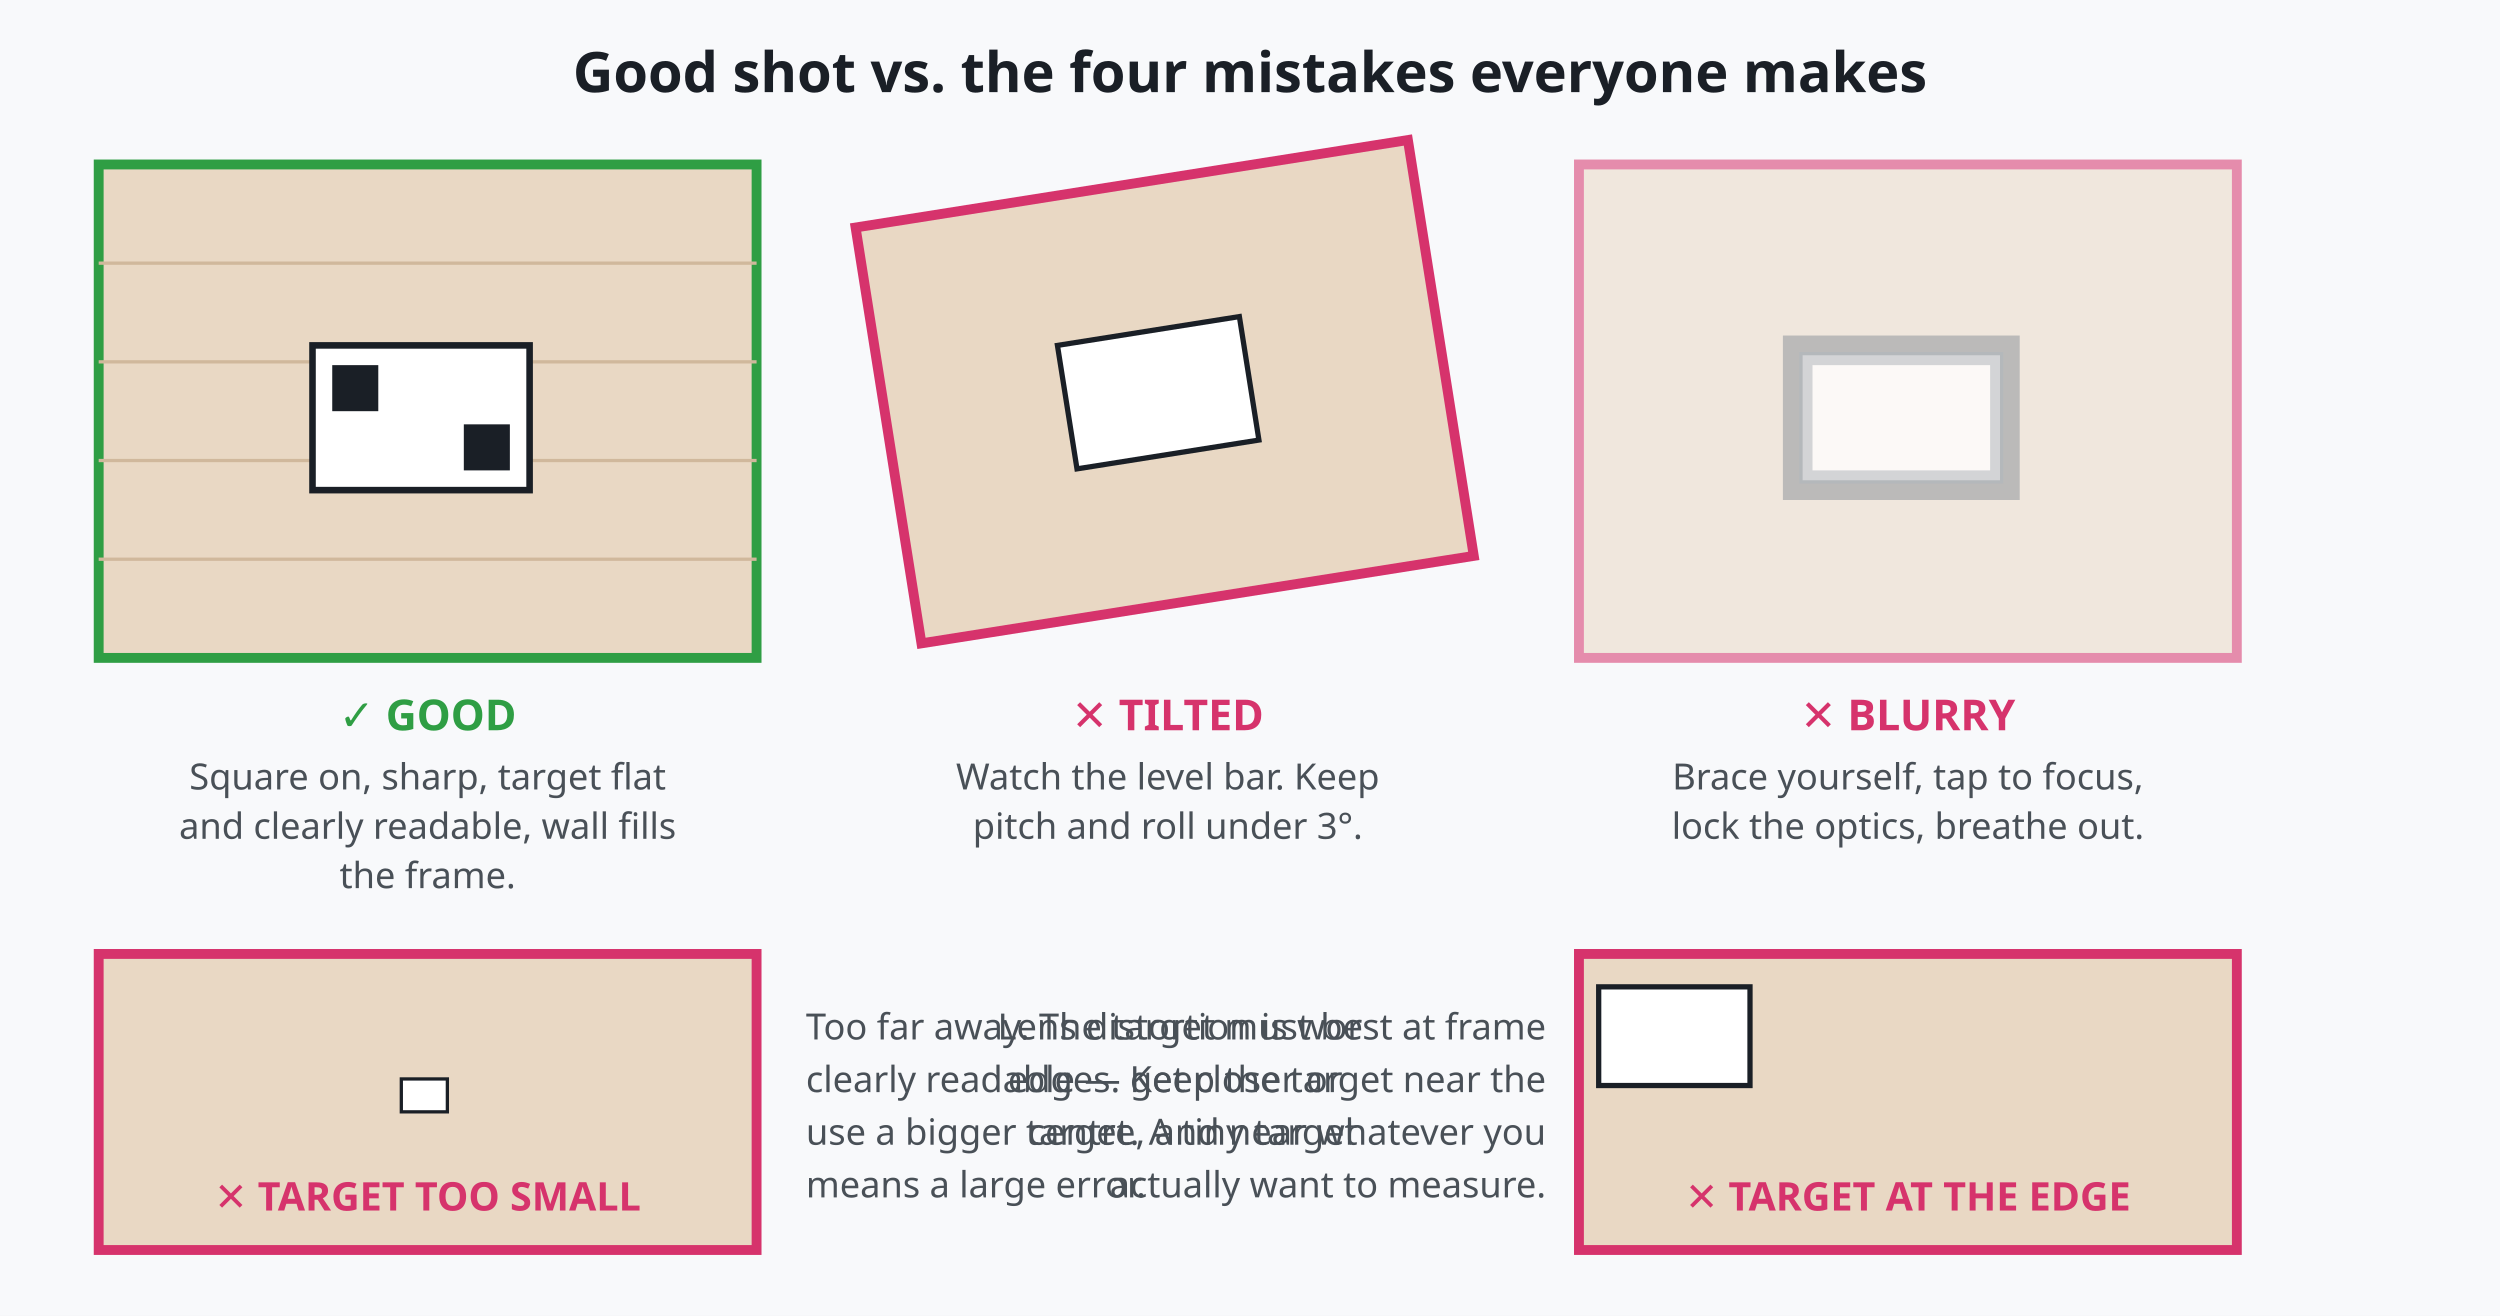
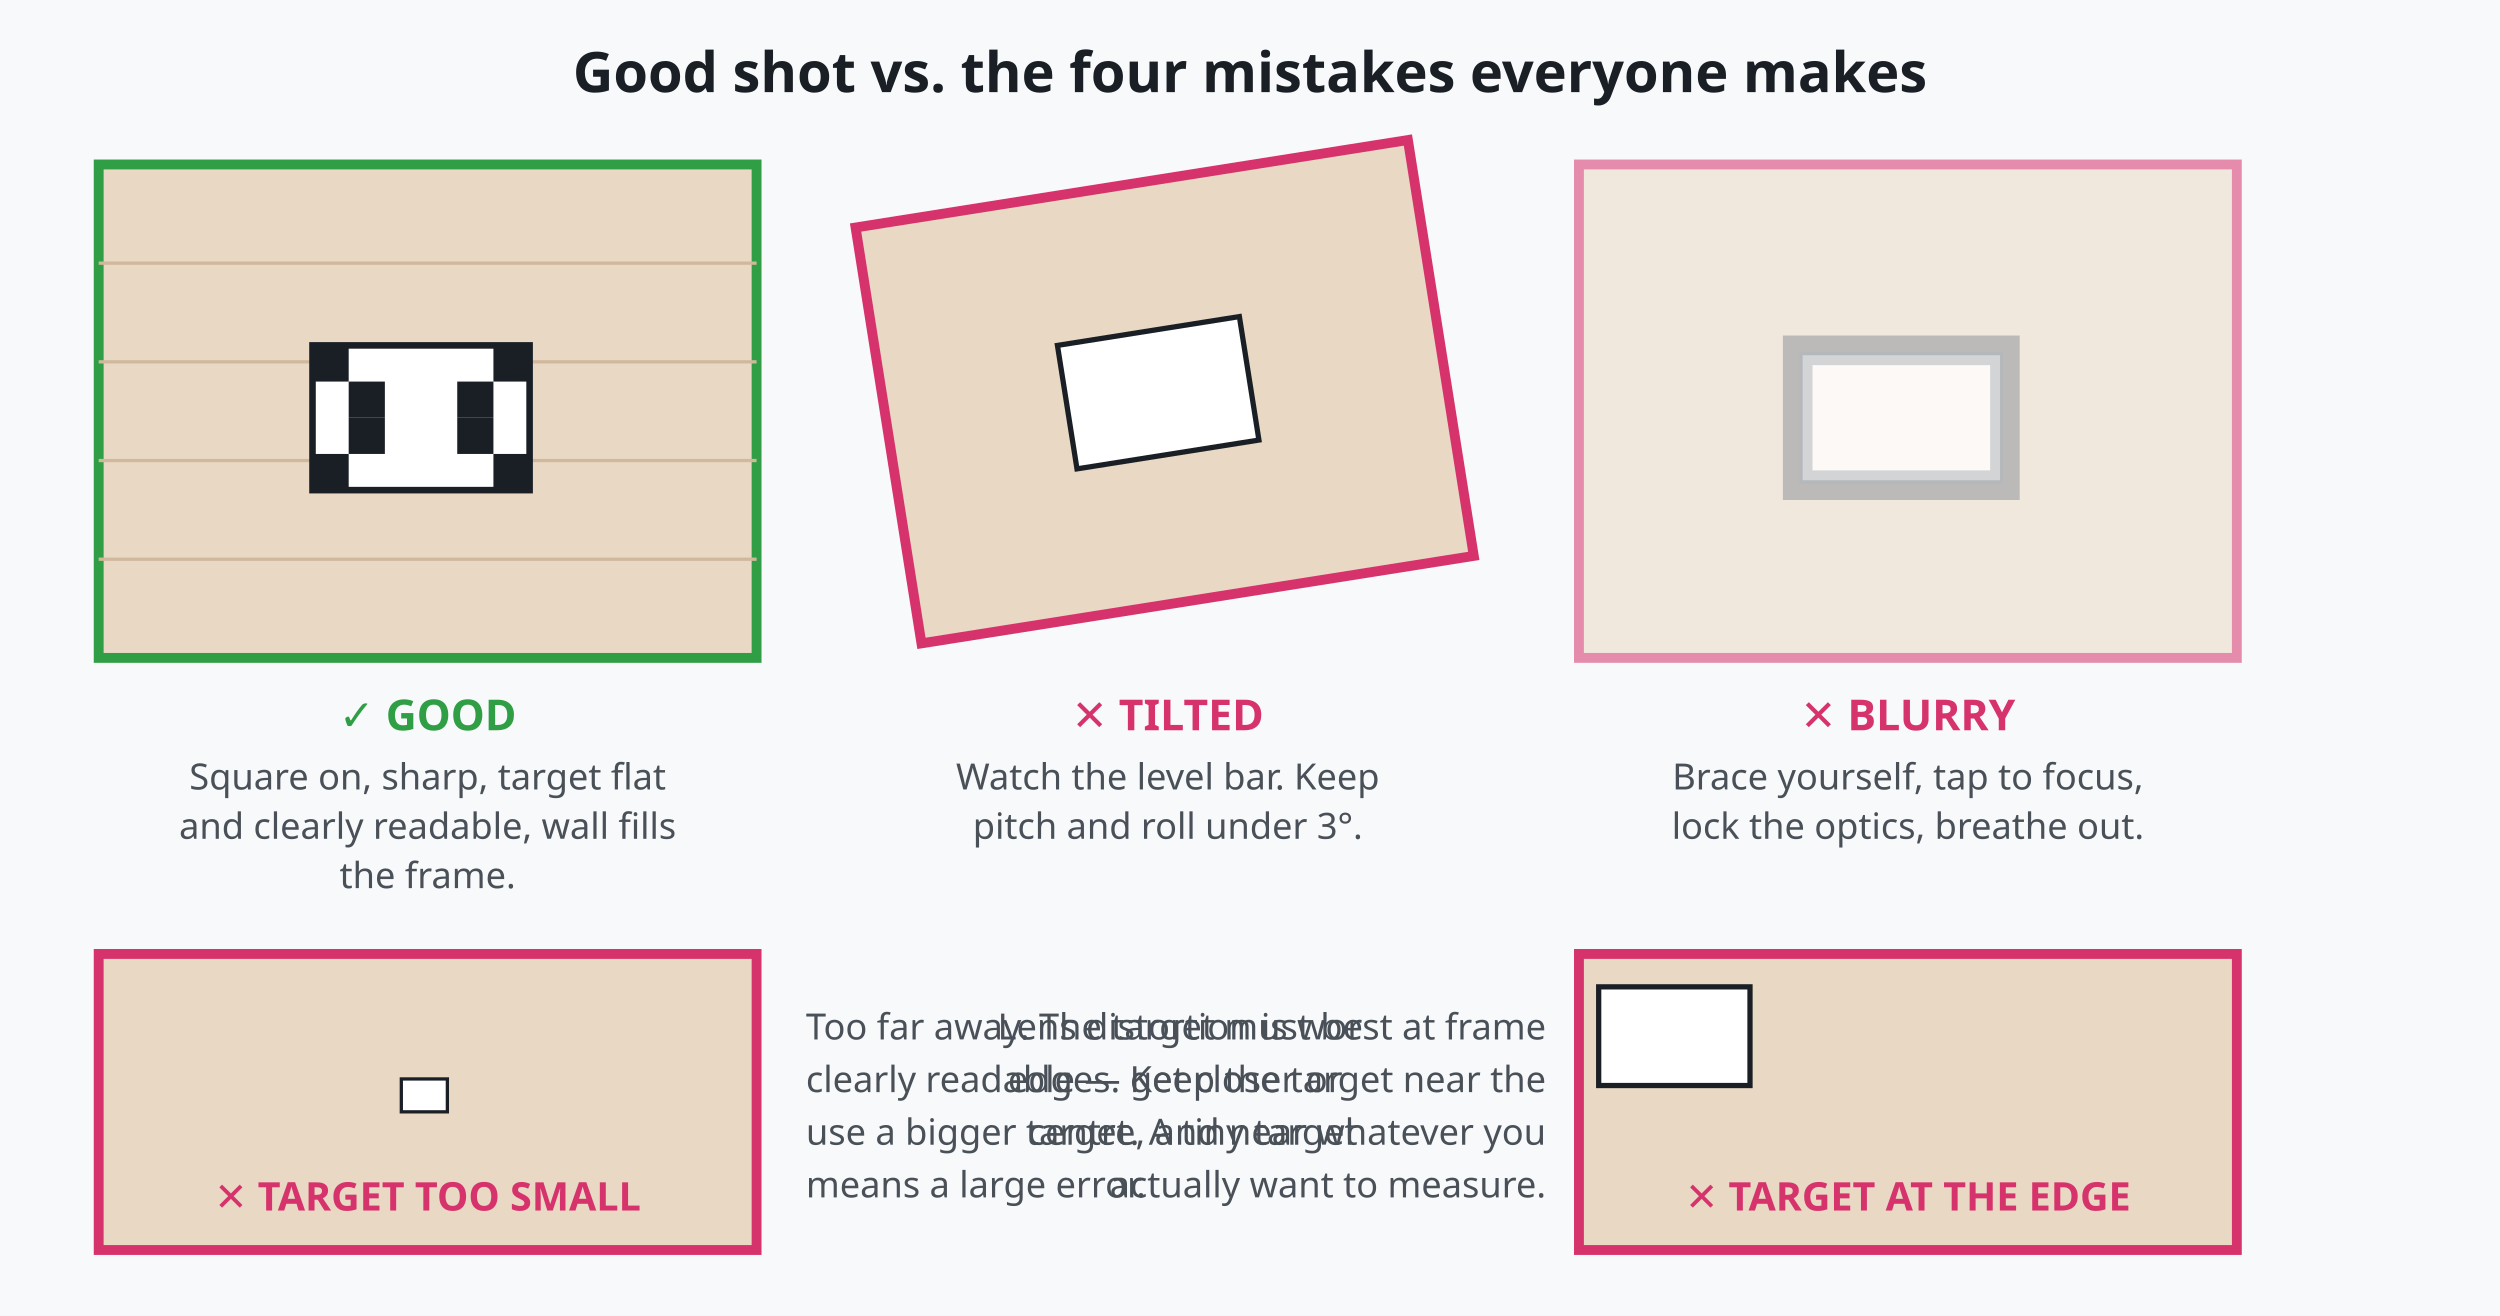
<svg xmlns="http://www.w3.org/2000/svg" viewBox="0 0 760 400" width="760" height="400" role="img" aria-label="Comparison of a good capture and four common bad captures.">
  <rect width="760" height="400" fill="#f8f9fb" />
  <text x="380" y="28" text-anchor="middle" font-family="system-ui,sans-serif" font-size="17" font-weight="700" fill="#1a1f26">Good shot vs. the four mistakes everyone makes</text>
  <g>
    <rect x="30" y="50" width="200" height="150" fill="#e9d8c4" stroke="#2f9e44" stroke-width="3" />
    <g stroke="#d0b89c" stroke-width="1">
      <line x1="30" y1="80" x2="230" y2="80" />
      <line x1="30" y1="110" x2="230" y2="110" />
      <line x1="30" y1="140" x2="230" y2="140" />
      <line x1="30" y1="170" x2="230" y2="170" />
    </g>
    <rect x="95" y="105" width="66" height="44" fill="#fff" stroke="#1a1f26" stroke-width="2" />
-     <rect x="101" y="111" width="14" height="14" fill="#1a1f26" />
-     <rect x="141" y="129" width="14" height="14" fill="#1a1f26" />
+     <rect x="95" y="105" width="11" height="11" fill="#1a1f26" />
+     <rect x="106" y="116" width="11" height="11" fill="#1a1f26" />
+     <rect x="150" y="105" width="11" height="11" fill="#1a1f26" />
+     <rect x="139" y="116" width="11" height="11" fill="#1a1f26" />
+     <rect x="95" y="138" width="11" height="11" fill="#1a1f26" />
+     <rect x="106" y="127" width="11" height="11" fill="#1a1f26" />
+     <rect x="150" y="138" width="11" height="11" fill="#1a1f26" />
+     <rect x="139" y="127" width="11" height="11" fill="#1a1f26" />
    <text x="130" y="222" text-anchor="middle" font-family="system-ui,sans-serif" font-size="13" font-weight="700" fill="#2f9e44">✓ GOOD</text>
    <text x="130" y="240" text-anchor="middle" font-family="system-ui,sans-serif" font-size="11" fill="#495057">Square on, sharp, target flat</text>
    <text x="130" y="255" text-anchor="middle" font-family="system-ui,sans-serif" font-size="11" fill="#495057">and clearly readable, wall fills</text>
    <text x="130" y="270" text-anchor="middle" font-family="system-ui,sans-serif" font-size="11" fill="#495057">the frame.</text>
  </g>
  <g>
    <g transform="rotate(-9 355 125)">
      <rect x="270" y="55" width="170" height="128" fill="#e9d8c4" stroke="#d6336c" stroke-width="3" />
      <rect x="325" y="100" width="56" height="38" fill="#fff" stroke="#1a1f26" stroke-width="1.6" />
    </g>
    <text x="355" y="222" text-anchor="middle" font-family="system-ui,sans-serif" font-size="13" font-weight="700" fill="#d6336c">✕ TILTED</text>
    <text x="355" y="240" text-anchor="middle" font-family="system-ui,sans-serif" font-size="11" fill="#495057">Watch the level bar. Keep</text>
    <text x="355" y="255" text-anchor="middle" font-family="system-ui,sans-serif" font-size="11" fill="#495057">pitch and roll under 3°.</text>
  </g>
  <g>
    <rect x="480" y="50" width="200" height="150" fill="#e9d8c4" stroke="#d6336c" stroke-width="3" opacity="0.55" />
    <rect x="545" y="105" width="66" height="44" fill="#fff" stroke="#868e96" stroke-width="6" opacity="0.5" />
    <rect x="549" y="109" width="58" height="36" fill="#fff" stroke="#adb5bd" stroke-width="4" opacity="0.5" />
    <text x="580" y="222" text-anchor="middle" font-family="system-ui,sans-serif" font-size="13" font-weight="700" fill="#d6336c">✕ BLURRY</text>
    <text x="580" y="240" text-anchor="middle" font-family="system-ui,sans-serif" font-size="11" fill="#495057">Brace yourself, tap to focus,</text>
    <text x="580" y="255" text-anchor="middle" font-family="system-ui,sans-serif" font-size="11" fill="#495057">lock the optics, breathe out.</text>
  </g>
  <g>
    <rect x="30" y="290" width="200" height="90" fill="#e9d8c4" stroke="#d6336c" stroke-width="3" />
    <rect x="122" y="328" width="14" height="10" fill="#fff" stroke="#1a1f26" stroke-width="1" />
    <text x="130" y="368" text-anchor="middle" font-family="system-ui,sans-serif" font-size="12" font-weight="700" fill="#d6336c">✕ TARGET TOO SMALL</text>
  </g>
  <text x="245" y="316" font-family="system-ui,sans-serif" font-size="11" fill="#495057">Too far away. The target must be</text>
  <text x="245" y="332" font-family="system-ui,sans-serif" font-size="11" fill="#495057">clearly readable — get closer or</text>
  <text x="245" y="348" font-family="system-ui,sans-serif" font-size="11" fill="#495057">use a bigger target. A tiny target</text>
  <text x="245" y="364" font-family="system-ui,sans-serif" font-size="11" fill="#495057">means a large error.</text>
  <g>
    <rect x="480" y="290" width="200" height="90" fill="#e9d8c4" stroke="#d6336c" stroke-width="3" />
    <rect x="486" y="300" width="46" height="30" fill="#fff" stroke="#1a1f26" stroke-width="1.6" />
    <text x="580" y="368" text-anchor="middle" font-family="system-ui,sans-serif" font-size="12" font-weight="700" fill="#d6336c">✕ TARGET AT THE EDGE</text>
  </g>
  <text x="470" y="316" text-anchor="end" font-family="system-ui,sans-serif" font-size="11" fill="#495057">Lens distortion is worst at frame</text>
  <text x="470" y="332" text-anchor="end" font-family="system-ui,sans-serif" font-size="11" fill="#495057">edges. Keep the target near the</text>
  <text x="470" y="348" text-anchor="end" font-family="system-ui,sans-serif" font-size="11" fill="#495057">centre, and near whatever you</text>
  <text x="470" y="364" text-anchor="end" font-family="system-ui,sans-serif" font-size="11" fill="#495057">actually want to measure.</text>
</svg>
